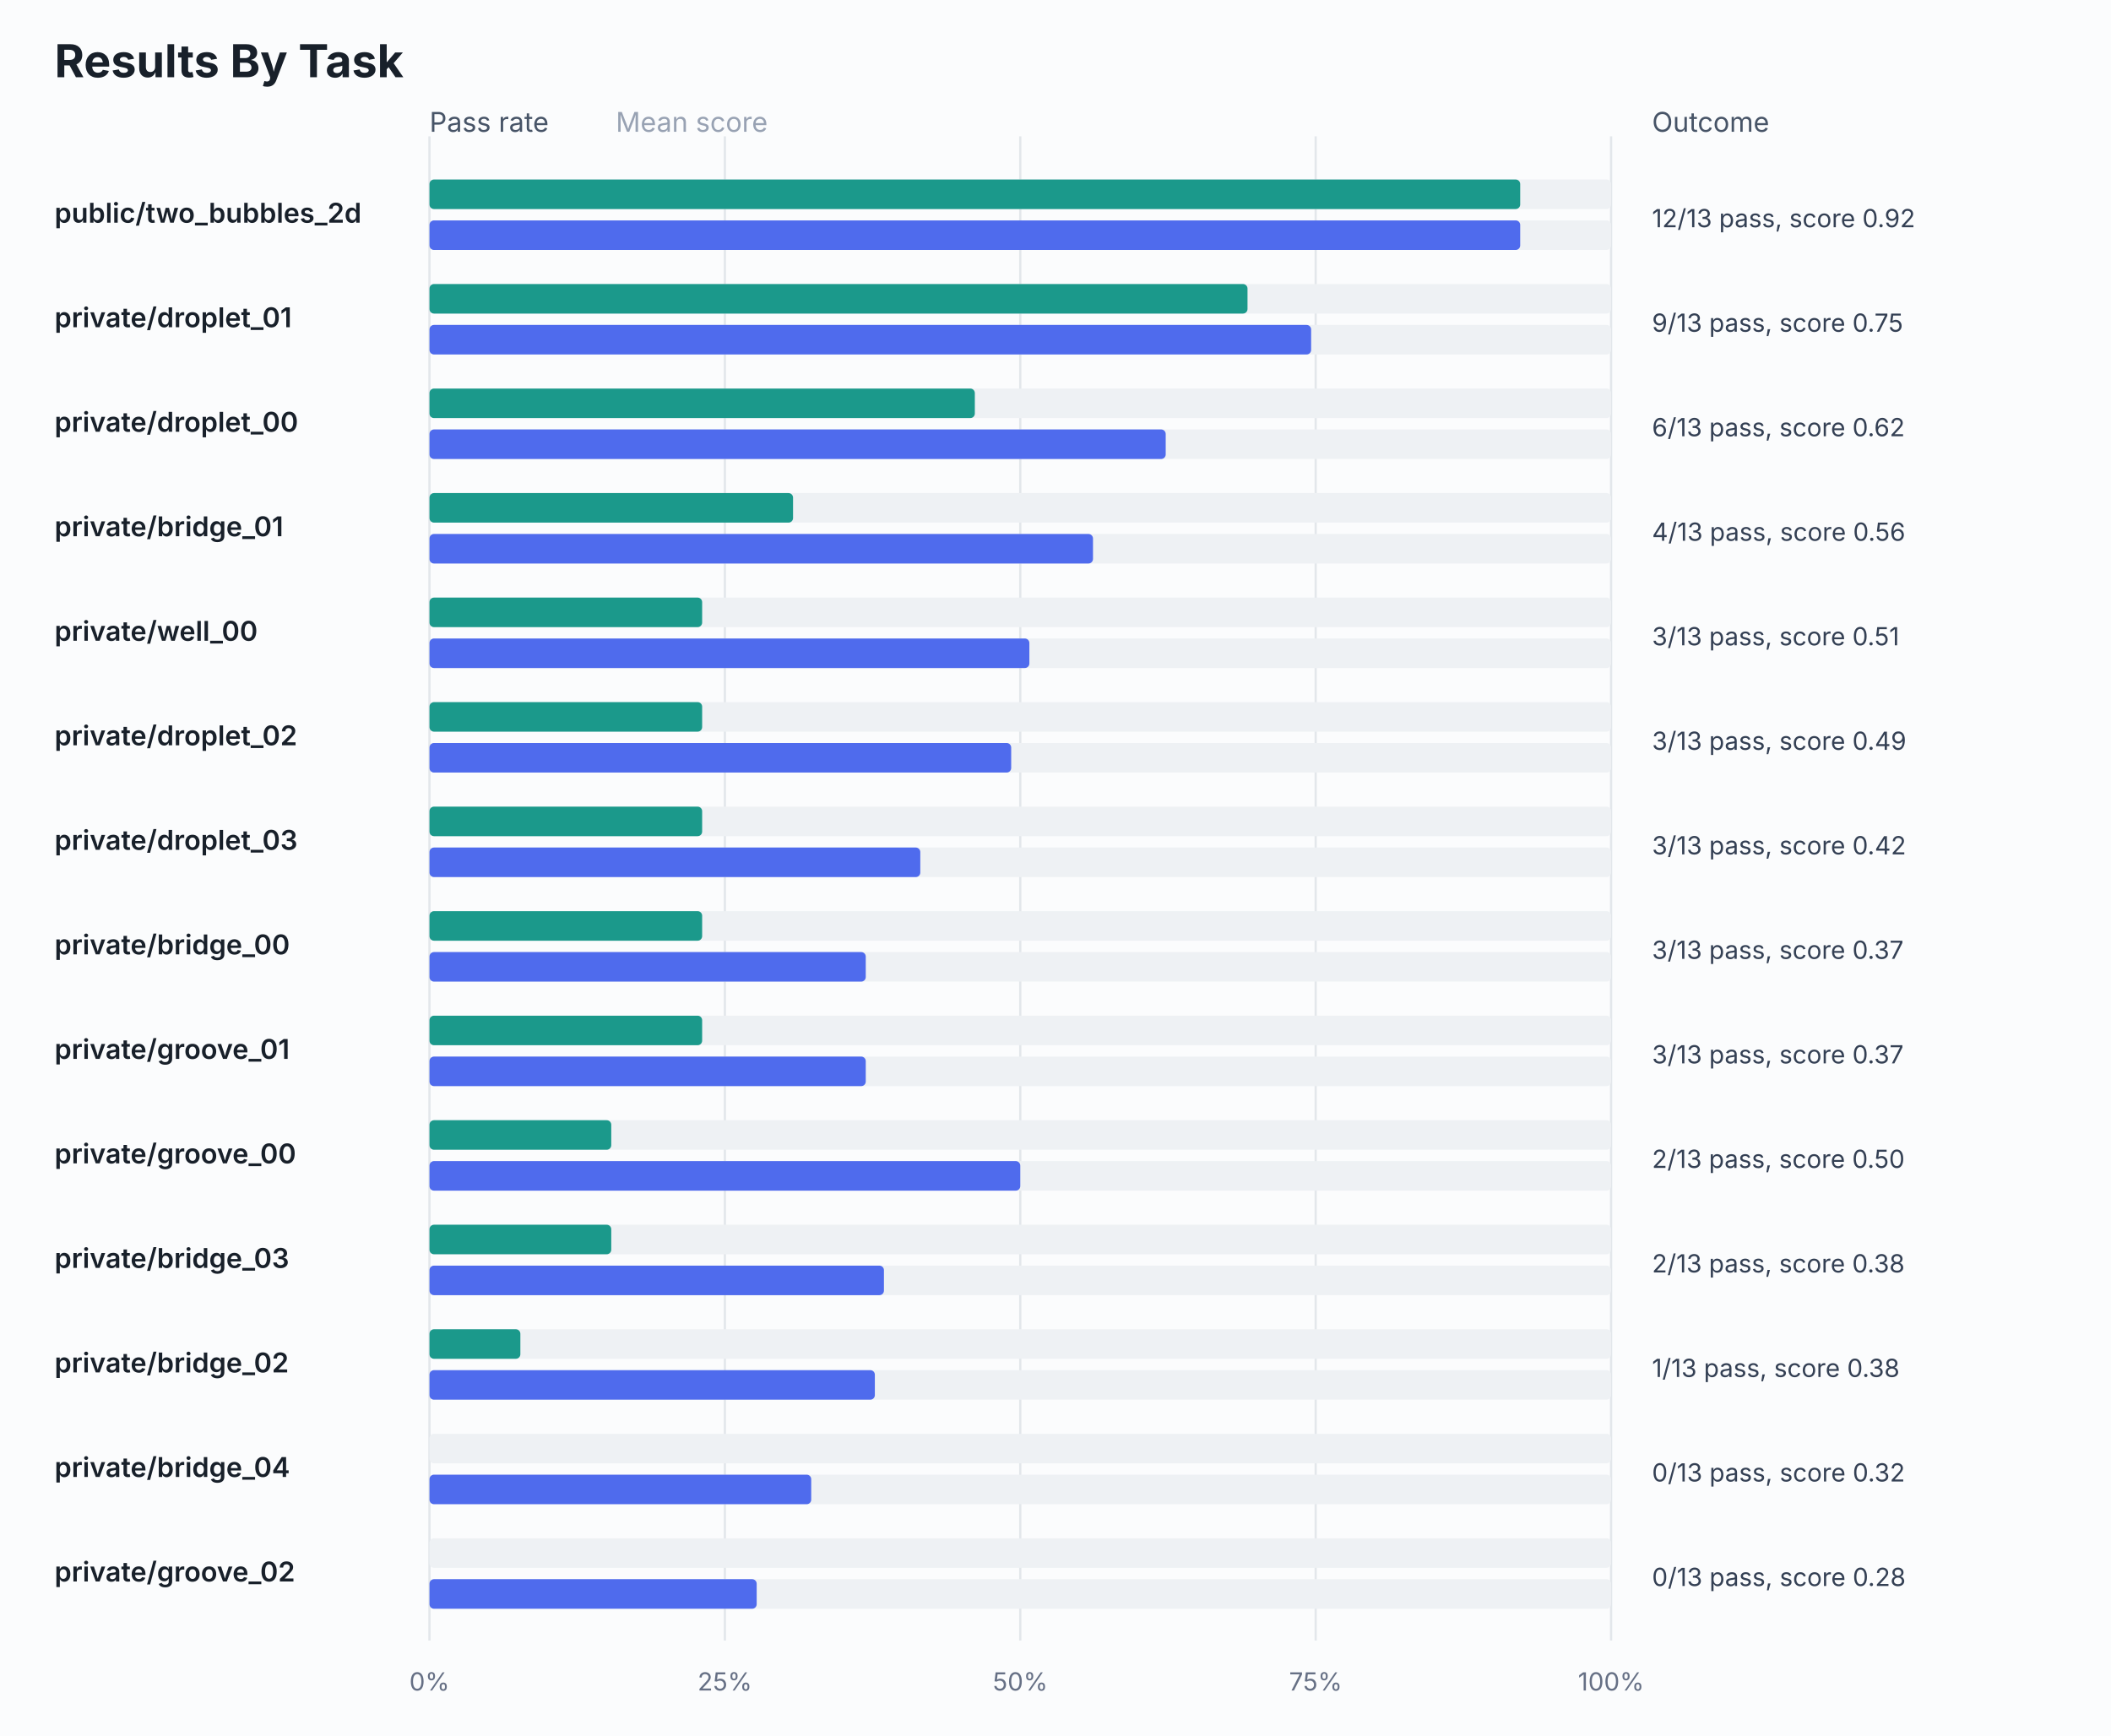
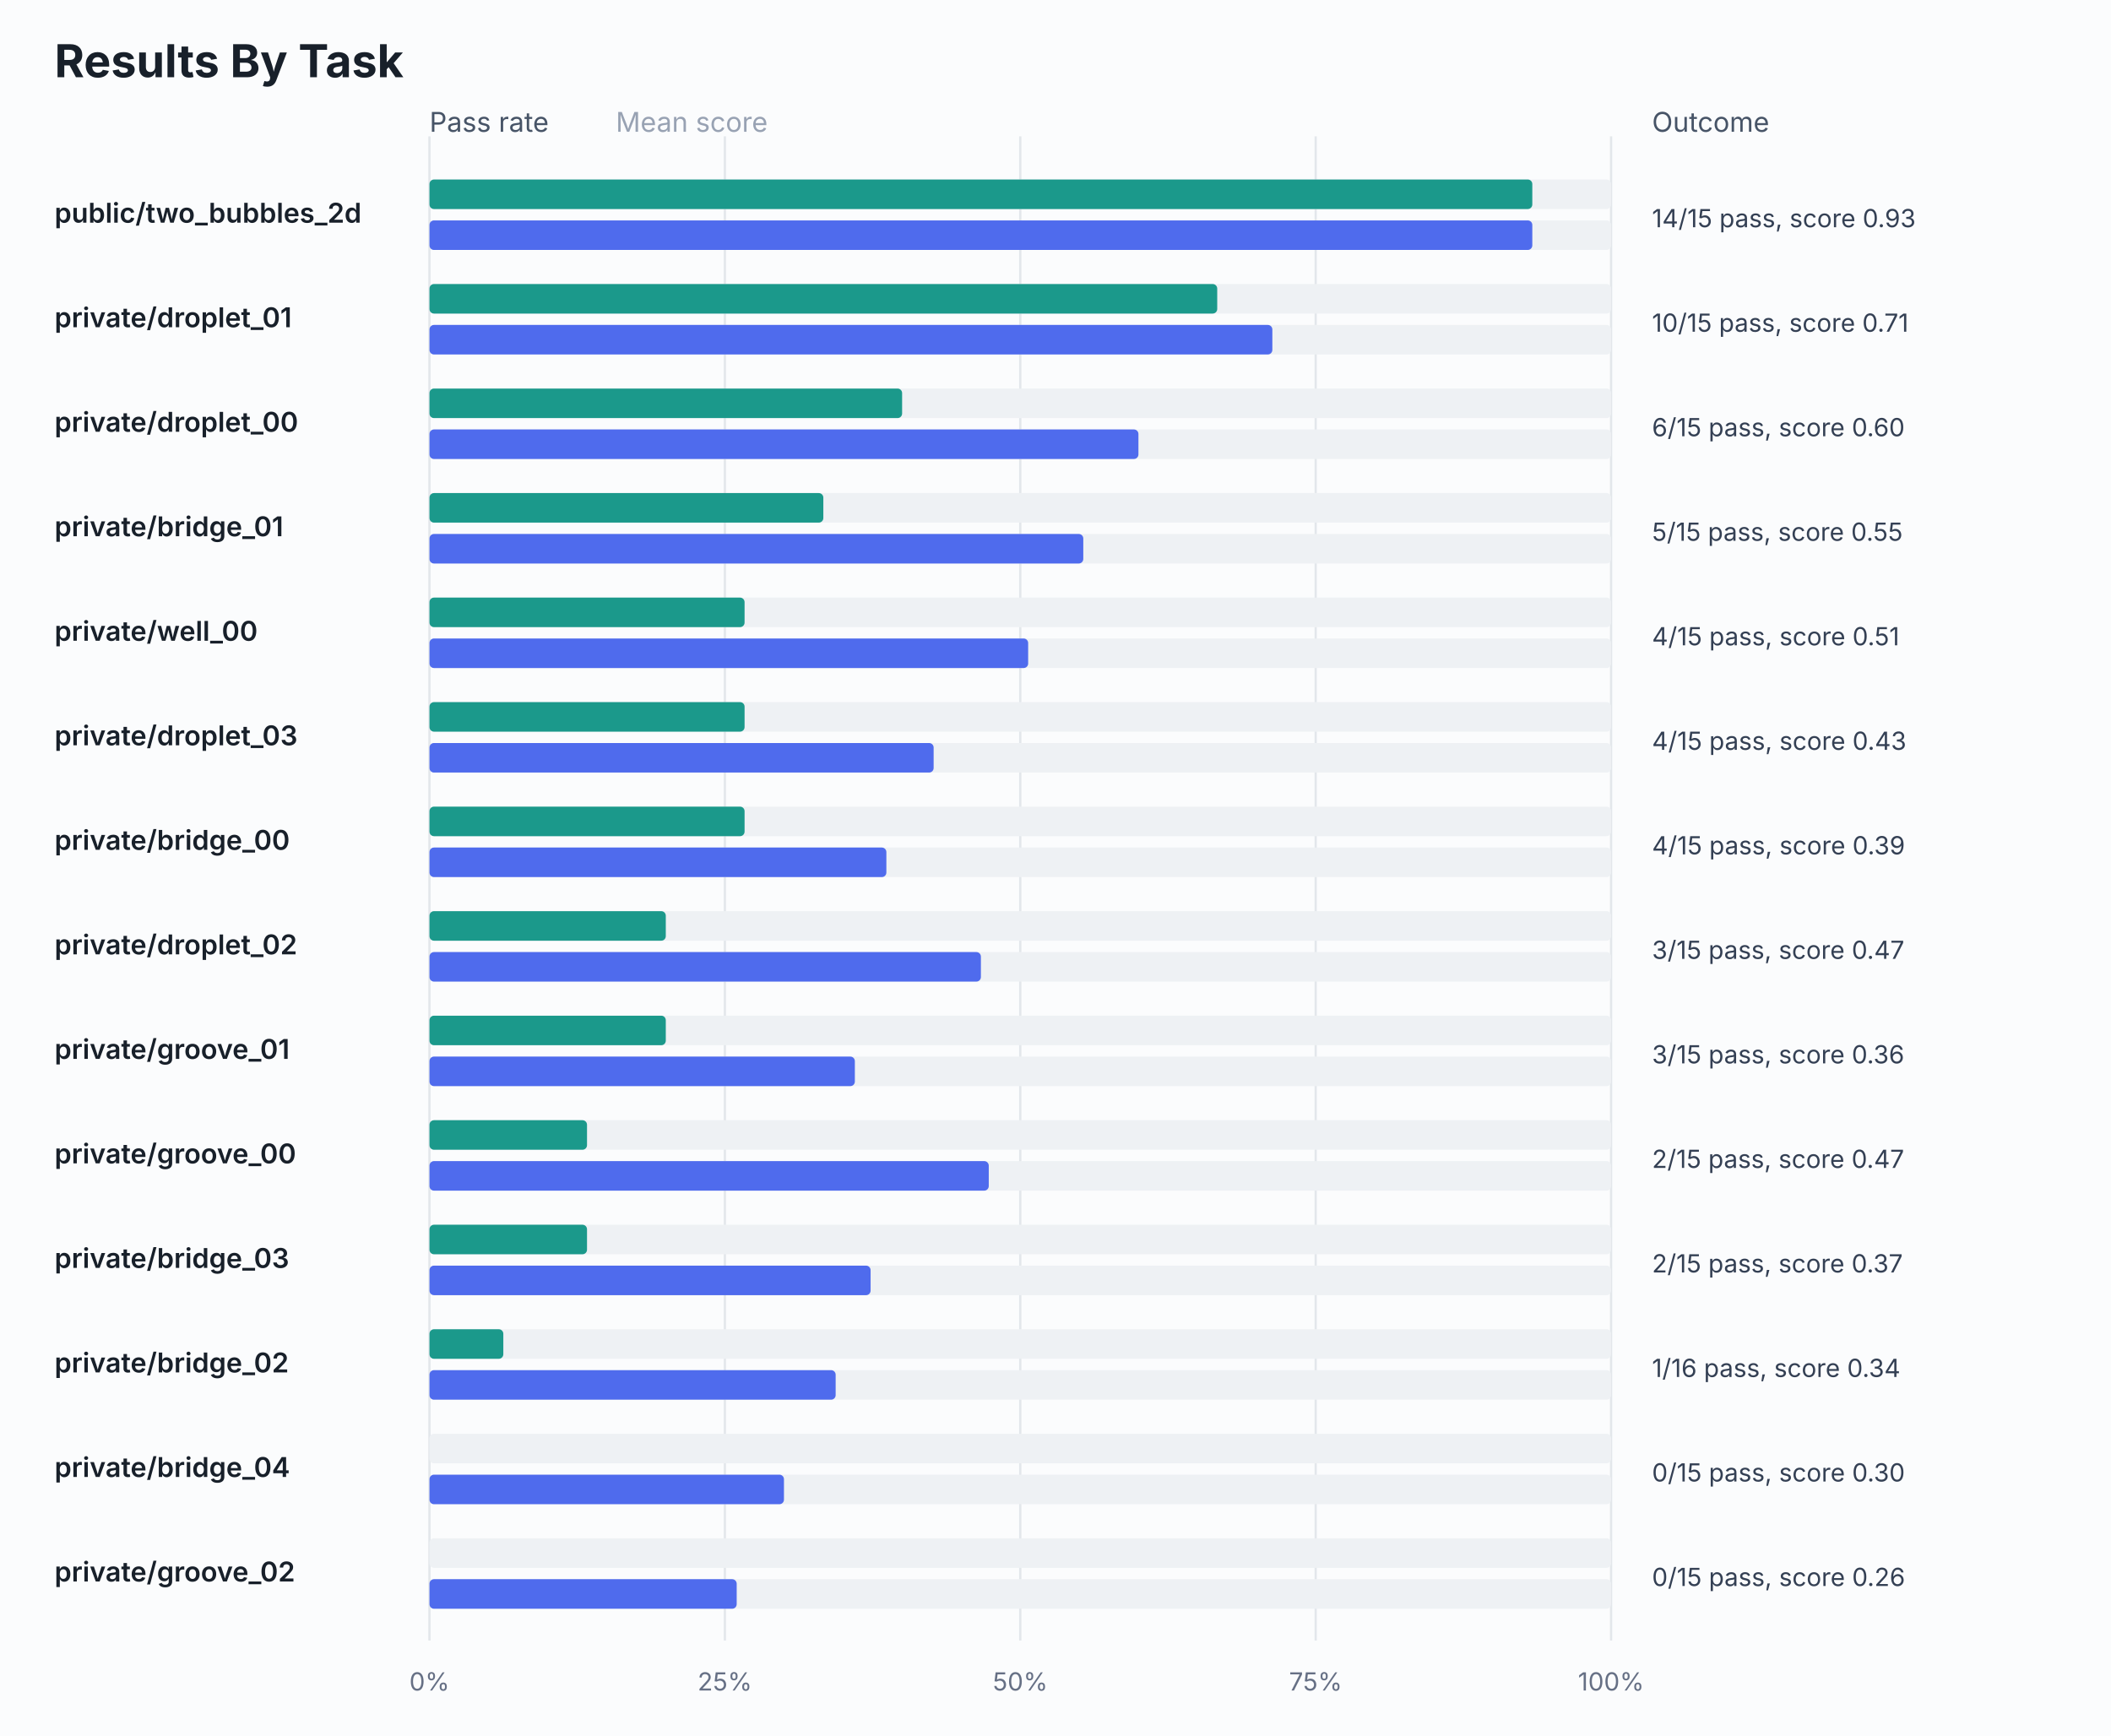
<svg xmlns="http://www.w3.org/2000/svg" width="929" height="764" viewBox="0 0 929 764">
  <rect width="100%" height="100%" fill="#fbfcfd" />
  <style>text{font-family:-apple-system,BlinkMacSystemFont,"Segoe UI",sans-serif}</style>
  <text x="24.00" y="34.00" font-size="20" font-weight="700" text-anchor="start" fill="#18202a">Results By Task</text>
  <text x="189.00" y="58.00" font-size="12" font-weight="400" text-anchor="start" fill="#475467">Pass rate</text>
  <text x="271.00" y="58.00" font-size="12" font-weight="400" text-anchor="start" fill="#98a2b3">Mean score</text>
  <text x="727.00" y="58.00" font-size="12" font-weight="400" text-anchor="start" fill="#475467">Outcome</text>
  <line x1="189.00" y1="60" x2="189.00" y2="722" stroke="#e3e7eb" />
  <text x="189.00" y="744.00" font-size="11" font-weight="400" text-anchor="middle" fill="#667085">0%</text>
  <line x1="319.00" y1="60" x2="319.00" y2="722" stroke="#e3e7eb" />
  <text x="319.00" y="744.00" font-size="11" font-weight="400" text-anchor="middle" fill="#667085">25%</text>
  <line x1="449.00" y1="60" x2="449.00" y2="722" stroke="#e3e7eb" />
  <text x="449.00" y="744.00" font-size="11" font-weight="400" text-anchor="middle" fill="#667085">50%</text>
  <line x1="579.00" y1="60" x2="579.00" y2="722" stroke="#e3e7eb" />
  <text x="579.00" y="744.00" font-size="11" font-weight="400" text-anchor="middle" fill="#667085">75%</text>
  <line x1="709.00" y1="60" x2="709.00" y2="722" stroke="#e3e7eb" />
  <text x="709.00" y="744.00" font-size="11" font-weight="400" text-anchor="middle" fill="#667085">100%</text>
  <text x="24.00" y="98.00" font-size="12" font-weight="600" text-anchor="start" fill="#18202a">public/two_bubbles_2d</text>
  <rect x="189" y="79" width="520" height="13" rx="2" fill="#eef1f4" />
  <rect x="189" y="97" width="520" height="13" rx="2" fill="#eef1f4" />
-   <rect x="189" y="79" width="480.00" height="13" rx="2" fill="#1b998b" />
-   <rect x="189" y="97" width="480.00" height="13" rx="2" fill="#4f6bed" />
-   <text x="727.00" y="100.00" font-size="11" font-weight="400" text-anchor="start" fill="#344054">12/13 pass, score 0.92</text>
+   <rect x="189" y="79" width="485.33" height="13" rx="2" fill="#1b998b" />
+   <rect x="189" y="97" width="485.33" height="13" rx="2" fill="#4f6bed" />
+   <text x="727.00" y="100.00" font-size="11" font-weight="400" text-anchor="start" fill="#344054">14/15 pass, score 0.93</text>
  <text x="24.00" y="144.00" font-size="12" font-weight="600" text-anchor="start" fill="#18202a">private/droplet_01</text>
  <rect x="189" y="125" width="520" height="13" rx="2" fill="#eef1f4" />
  <rect x="189" y="143" width="520" height="13" rx="2" fill="#eef1f4" />
-   <rect x="189" y="125" width="360.00" height="13" rx="2" fill="#1b998b" />
-   <rect x="189" y="143" width="388.00" height="13" rx="2" fill="#4f6bed" />
-   <text x="727.00" y="146.00" font-size="11" font-weight="400" text-anchor="start" fill="#344054">9/13 pass, score 0.75</text>
+   <rect x="189" y="125" width="346.67" height="13" rx="2" fill="#1b998b" />
+   <rect x="189" y="143" width="370.93" height="13" rx="2" fill="#4f6bed" />
+   <text x="727.00" y="146.00" font-size="11" font-weight="400" text-anchor="start" fill="#344054">10/15 pass, score 0.71</text>
  <text x="24.00" y="190.00" font-size="12" font-weight="600" text-anchor="start" fill="#18202a">private/droplet_00</text>
  <rect x="189" y="171" width="520" height="13" rx="2" fill="#eef1f4" />
  <rect x="189" y="189" width="520" height="13" rx="2" fill="#eef1f4" />
-   <rect x="189" y="171" width="240.00" height="13" rx="2" fill="#1b998b" />
-   <rect x="189" y="189" width="324.00" height="13" rx="2" fill="#4f6bed" />
-   <text x="727.00" y="192.00" font-size="11" font-weight="400" text-anchor="start" fill="#344054">6/13 pass, score 0.62</text>
+   <rect x="189" y="171" width="208.00" height="13" rx="2" fill="#1b998b" />
+   <rect x="189" y="189" width="312.00" height="13" rx="2" fill="#4f6bed" />
+   <text x="727.00" y="192.00" font-size="11" font-weight="400" text-anchor="start" fill="#344054">6/15 pass, score 0.60</text>
  <text x="24.00" y="236.00" font-size="12" font-weight="600" text-anchor="start" fill="#18202a">private/bridge_01</text>
  <rect x="189" y="217" width="520" height="13" rx="2" fill="#eef1f4" />
  <rect x="189" y="235" width="520" height="13" rx="2" fill="#eef1f4" />
-   <rect x="189" y="217" width="160.00" height="13" rx="2" fill="#1b998b" />
-   <rect x="189" y="235" width="292.00" height="13" rx="2" fill="#4f6bed" />
-   <text x="727.00" y="238.00" font-size="11" font-weight="400" text-anchor="start" fill="#344054">4/13 pass, score 0.56</text>
+   <rect x="189" y="217" width="173.33" height="13" rx="2" fill="#1b998b" />
+   <rect x="189" y="235" width="287.73" height="13" rx="2" fill="#4f6bed" />
+   <text x="727.00" y="238.00" font-size="11" font-weight="400" text-anchor="start" fill="#344054">5/15 pass, score 0.55</text>
  <text x="24.00" y="282.00" font-size="12" font-weight="600" text-anchor="start" fill="#18202a">private/well_00</text>
  <rect x="189" y="263" width="520" height="13" rx="2" fill="#eef1f4" />
  <rect x="189" y="281" width="520" height="13" rx="2" fill="#eef1f4" />
-   <rect x="189" y="263" width="120.00" height="13" rx="2" fill="#1b998b" />
-   <rect x="189" y="281" width="264.00" height="13" rx="2" fill="#4f6bed" />
-   <text x="727.00" y="284.00" font-size="11" font-weight="400" text-anchor="start" fill="#344054">3/13 pass, score 0.51</text>
-   <text x="24.00" y="328.00" font-size="12" font-weight="600" text-anchor="start" fill="#18202a">private/droplet_02</text>
+   <rect x="189" y="263" width="138.67" height="13" rx="2" fill="#1b998b" />
+   <rect x="189" y="281" width="263.47" height="13" rx="2" fill="#4f6bed" />
+   <text x="727.00" y="284.00" font-size="11" font-weight="400" text-anchor="start" fill="#344054">4/15 pass, score 0.51</text>
+   <text x="24.00" y="328.00" font-size="12" font-weight="600" text-anchor="start" fill="#18202a">private/droplet_03</text>
  <rect x="189" y="309" width="520" height="13" rx="2" fill="#eef1f4" />
  <rect x="189" y="327" width="520" height="13" rx="2" fill="#eef1f4" />
-   <rect x="189" y="309" width="120.00" height="13" rx="2" fill="#1b998b" />
-   <rect x="189" y="327" width="256.00" height="13" rx="2" fill="#4f6bed" />
-   <text x="727.00" y="330.00" font-size="11" font-weight="400" text-anchor="start" fill="#344054">3/13 pass, score 0.49</text>
-   <text x="24.00" y="374.00" font-size="12" font-weight="600" text-anchor="start" fill="#18202a">private/droplet_03</text>
+   <rect x="189" y="309" width="138.67" height="13" rx="2" fill="#1b998b" />
+   <rect x="189" y="327" width="221.87" height="13" rx="2" fill="#4f6bed" />
+   <text x="727.00" y="330.00" font-size="11" font-weight="400" text-anchor="start" fill="#344054">4/15 pass, score 0.43</text>
+   <text x="24.00" y="374.00" font-size="12" font-weight="600" text-anchor="start" fill="#18202a">private/bridge_00</text>
  <rect x="189" y="355" width="520" height="13" rx="2" fill="#eef1f4" />
  <rect x="189" y="373" width="520" height="13" rx="2" fill="#eef1f4" />
-   <rect x="189" y="355" width="120.00" height="13" rx="2" fill="#1b998b" />
-   <rect x="189" y="373" width="216.00" height="13" rx="2" fill="#4f6bed" />
-   <text x="727.00" y="376.00" font-size="11" font-weight="400" text-anchor="start" fill="#344054">3/13 pass, score 0.42</text>
-   <text x="24.00" y="420.00" font-size="12" font-weight="600" text-anchor="start" fill="#18202a">private/bridge_00</text>
+   <rect x="189" y="355" width="138.67" height="13" rx="2" fill="#1b998b" />
+   <rect x="189" y="373" width="201.07" height="13" rx="2" fill="#4f6bed" />
+   <text x="727.00" y="376.00" font-size="11" font-weight="400" text-anchor="start" fill="#344054">4/15 pass, score 0.39</text>
+   <text x="24.00" y="420.00" font-size="12" font-weight="600" text-anchor="start" fill="#18202a">private/droplet_02</text>
  <rect x="189" y="401" width="520" height="13" rx="2" fill="#eef1f4" />
  <rect x="189" y="419" width="520" height="13" rx="2" fill="#eef1f4" />
-   <rect x="189" y="401" width="120.00" height="13" rx="2" fill="#1b998b" />
-   <rect x="189" y="419" width="192.00" height="13" rx="2" fill="#4f6bed" />
-   <text x="727.00" y="422.00" font-size="11" font-weight="400" text-anchor="start" fill="#344054">3/13 pass, score 0.37</text>
+   <rect x="189" y="401" width="104.00" height="13" rx="2" fill="#1b998b" />
+   <rect x="189" y="419" width="242.67" height="13" rx="2" fill="#4f6bed" />
+   <text x="727.00" y="422.00" font-size="11" font-weight="400" text-anchor="start" fill="#344054">3/15 pass, score 0.47</text>
  <text x="24.00" y="466.00" font-size="12" font-weight="600" text-anchor="start" fill="#18202a">private/groove_01</text>
  <rect x="189" y="447" width="520" height="13" rx="2" fill="#eef1f4" />
  <rect x="189" y="465" width="520" height="13" rx="2" fill="#eef1f4" />
-   <rect x="189" y="447" width="120.00" height="13" rx="2" fill="#1b998b" />
-   <rect x="189" y="465" width="192.00" height="13" rx="2" fill="#4f6bed" />
-   <text x="727.00" y="468.00" font-size="11" font-weight="400" text-anchor="start" fill="#344054">3/13 pass, score 0.37</text>
+   <rect x="189" y="447" width="104.00" height="13" rx="2" fill="#1b998b" />
+   <rect x="189" y="465" width="187.20" height="13" rx="2" fill="#4f6bed" />
+   <text x="727.00" y="468.00" font-size="11" font-weight="400" text-anchor="start" fill="#344054">3/15 pass, score 0.36</text>
  <text x="24.00" y="512.00" font-size="12" font-weight="600" text-anchor="start" fill="#18202a">private/groove_00</text>
  <rect x="189" y="493" width="520" height="13" rx="2" fill="#eef1f4" />
  <rect x="189" y="511" width="520" height="13" rx="2" fill="#eef1f4" />
-   <rect x="189" y="493" width="80.00" height="13" rx="2" fill="#1b998b" />
-   <rect x="189" y="511" width="260.00" height="13" rx="2" fill="#4f6bed" />
-   <text x="727.00" y="514.00" font-size="11" font-weight="400" text-anchor="start" fill="#344054">2/13 pass, score 0.50</text>
+   <rect x="189" y="493" width="69.33" height="13" rx="2" fill="#1b998b" />
+   <rect x="189" y="511" width="246.13" height="13" rx="2" fill="#4f6bed" />
+   <text x="727.00" y="514.00" font-size="11" font-weight="400" text-anchor="start" fill="#344054">2/15 pass, score 0.47</text>
  <text x="24.00" y="558.00" font-size="12" font-weight="600" text-anchor="start" fill="#18202a">private/bridge_03</text>
  <rect x="189" y="539" width="520" height="13" rx="2" fill="#eef1f4" />
  <rect x="189" y="557" width="520" height="13" rx="2" fill="#eef1f4" />
-   <rect x="189" y="539" width="80.00" height="13" rx="2" fill="#1b998b" />
-   <rect x="189" y="557" width="200.00" height="13" rx="2" fill="#4f6bed" />
-   <text x="727.00" y="560.00" font-size="11" font-weight="400" text-anchor="start" fill="#344054">2/13 pass, score 0.38</text>
+   <rect x="189" y="539" width="69.33" height="13" rx="2" fill="#1b998b" />
+   <rect x="189" y="557" width="194.13" height="13" rx="2" fill="#4f6bed" />
+   <text x="727.00" y="560.00" font-size="11" font-weight="400" text-anchor="start" fill="#344054">2/15 pass, score 0.37</text>
  <text x="24.00" y="604.00" font-size="12" font-weight="600" text-anchor="start" fill="#18202a">private/bridge_02</text>
  <rect x="189" y="585" width="520" height="13" rx="2" fill="#eef1f4" />
  <rect x="189" y="603" width="520" height="13" rx="2" fill="#eef1f4" />
-   <rect x="189" y="585" width="40.00" height="13" rx="2" fill="#1b998b" />
-   <rect x="189" y="603" width="196.00" height="13" rx="2" fill="#4f6bed" />
-   <text x="727.00" y="606.00" font-size="11" font-weight="400" text-anchor="start" fill="#344054">1/13 pass, score 0.38</text>
+   <rect x="189" y="585" width="32.50" height="13" rx="2" fill="#1b998b" />
+   <rect x="189" y="603" width="178.75" height="13" rx="2" fill="#4f6bed" />
+   <text x="727.00" y="606.00" font-size="11" font-weight="400" text-anchor="start" fill="#344054">1/16 pass, score 0.34</text>
  <text x="24.00" y="650.00" font-size="12" font-weight="600" text-anchor="start" fill="#18202a">private/bridge_04</text>
  <rect x="189" y="631" width="520" height="13" rx="2" fill="#eef1f4" />
  <rect x="189" y="649" width="520" height="13" rx="2" fill="#eef1f4" />
  <rect x="189" y="631" width="0.00" height="13" rx="2" fill="#1b998b" />
-   <rect x="189" y="649" width="168.00" height="13" rx="2" fill="#4f6bed" />
-   <text x="727.00" y="652.00" font-size="11" font-weight="400" text-anchor="start" fill="#344054">0/13 pass, score 0.32</text>
+   <rect x="189" y="649" width="156.00" height="13" rx="2" fill="#4f6bed" />
+   <text x="727.00" y="652.00" font-size="11" font-weight="400" text-anchor="start" fill="#344054">0/15 pass, score 0.30</text>
  <text x="24.00" y="696.00" font-size="12" font-weight="600" text-anchor="start" fill="#18202a">private/groove_02</text>
  <rect x="189" y="677" width="520" height="13" rx="2" fill="#eef1f4" />
  <rect x="189" y="695" width="520" height="13" rx="2" fill="#eef1f4" />
  <rect x="189" y="677" width="0.00" height="13" rx="2" fill="#1b998b" />
-   <rect x="189" y="695" width="144.00" height="13" rx="2" fill="#4f6bed" />
-   <text x="727.00" y="698.00" font-size="11" font-weight="400" text-anchor="start" fill="#344054">0/13 pass, score 0.28</text>
+   <rect x="189" y="695" width="135.20" height="13" rx="2" fill="#4f6bed" />
+   <text x="727.00" y="698.00" font-size="11" font-weight="400" text-anchor="start" fill="#344054">0/15 pass, score 0.26</text>
</svg>
